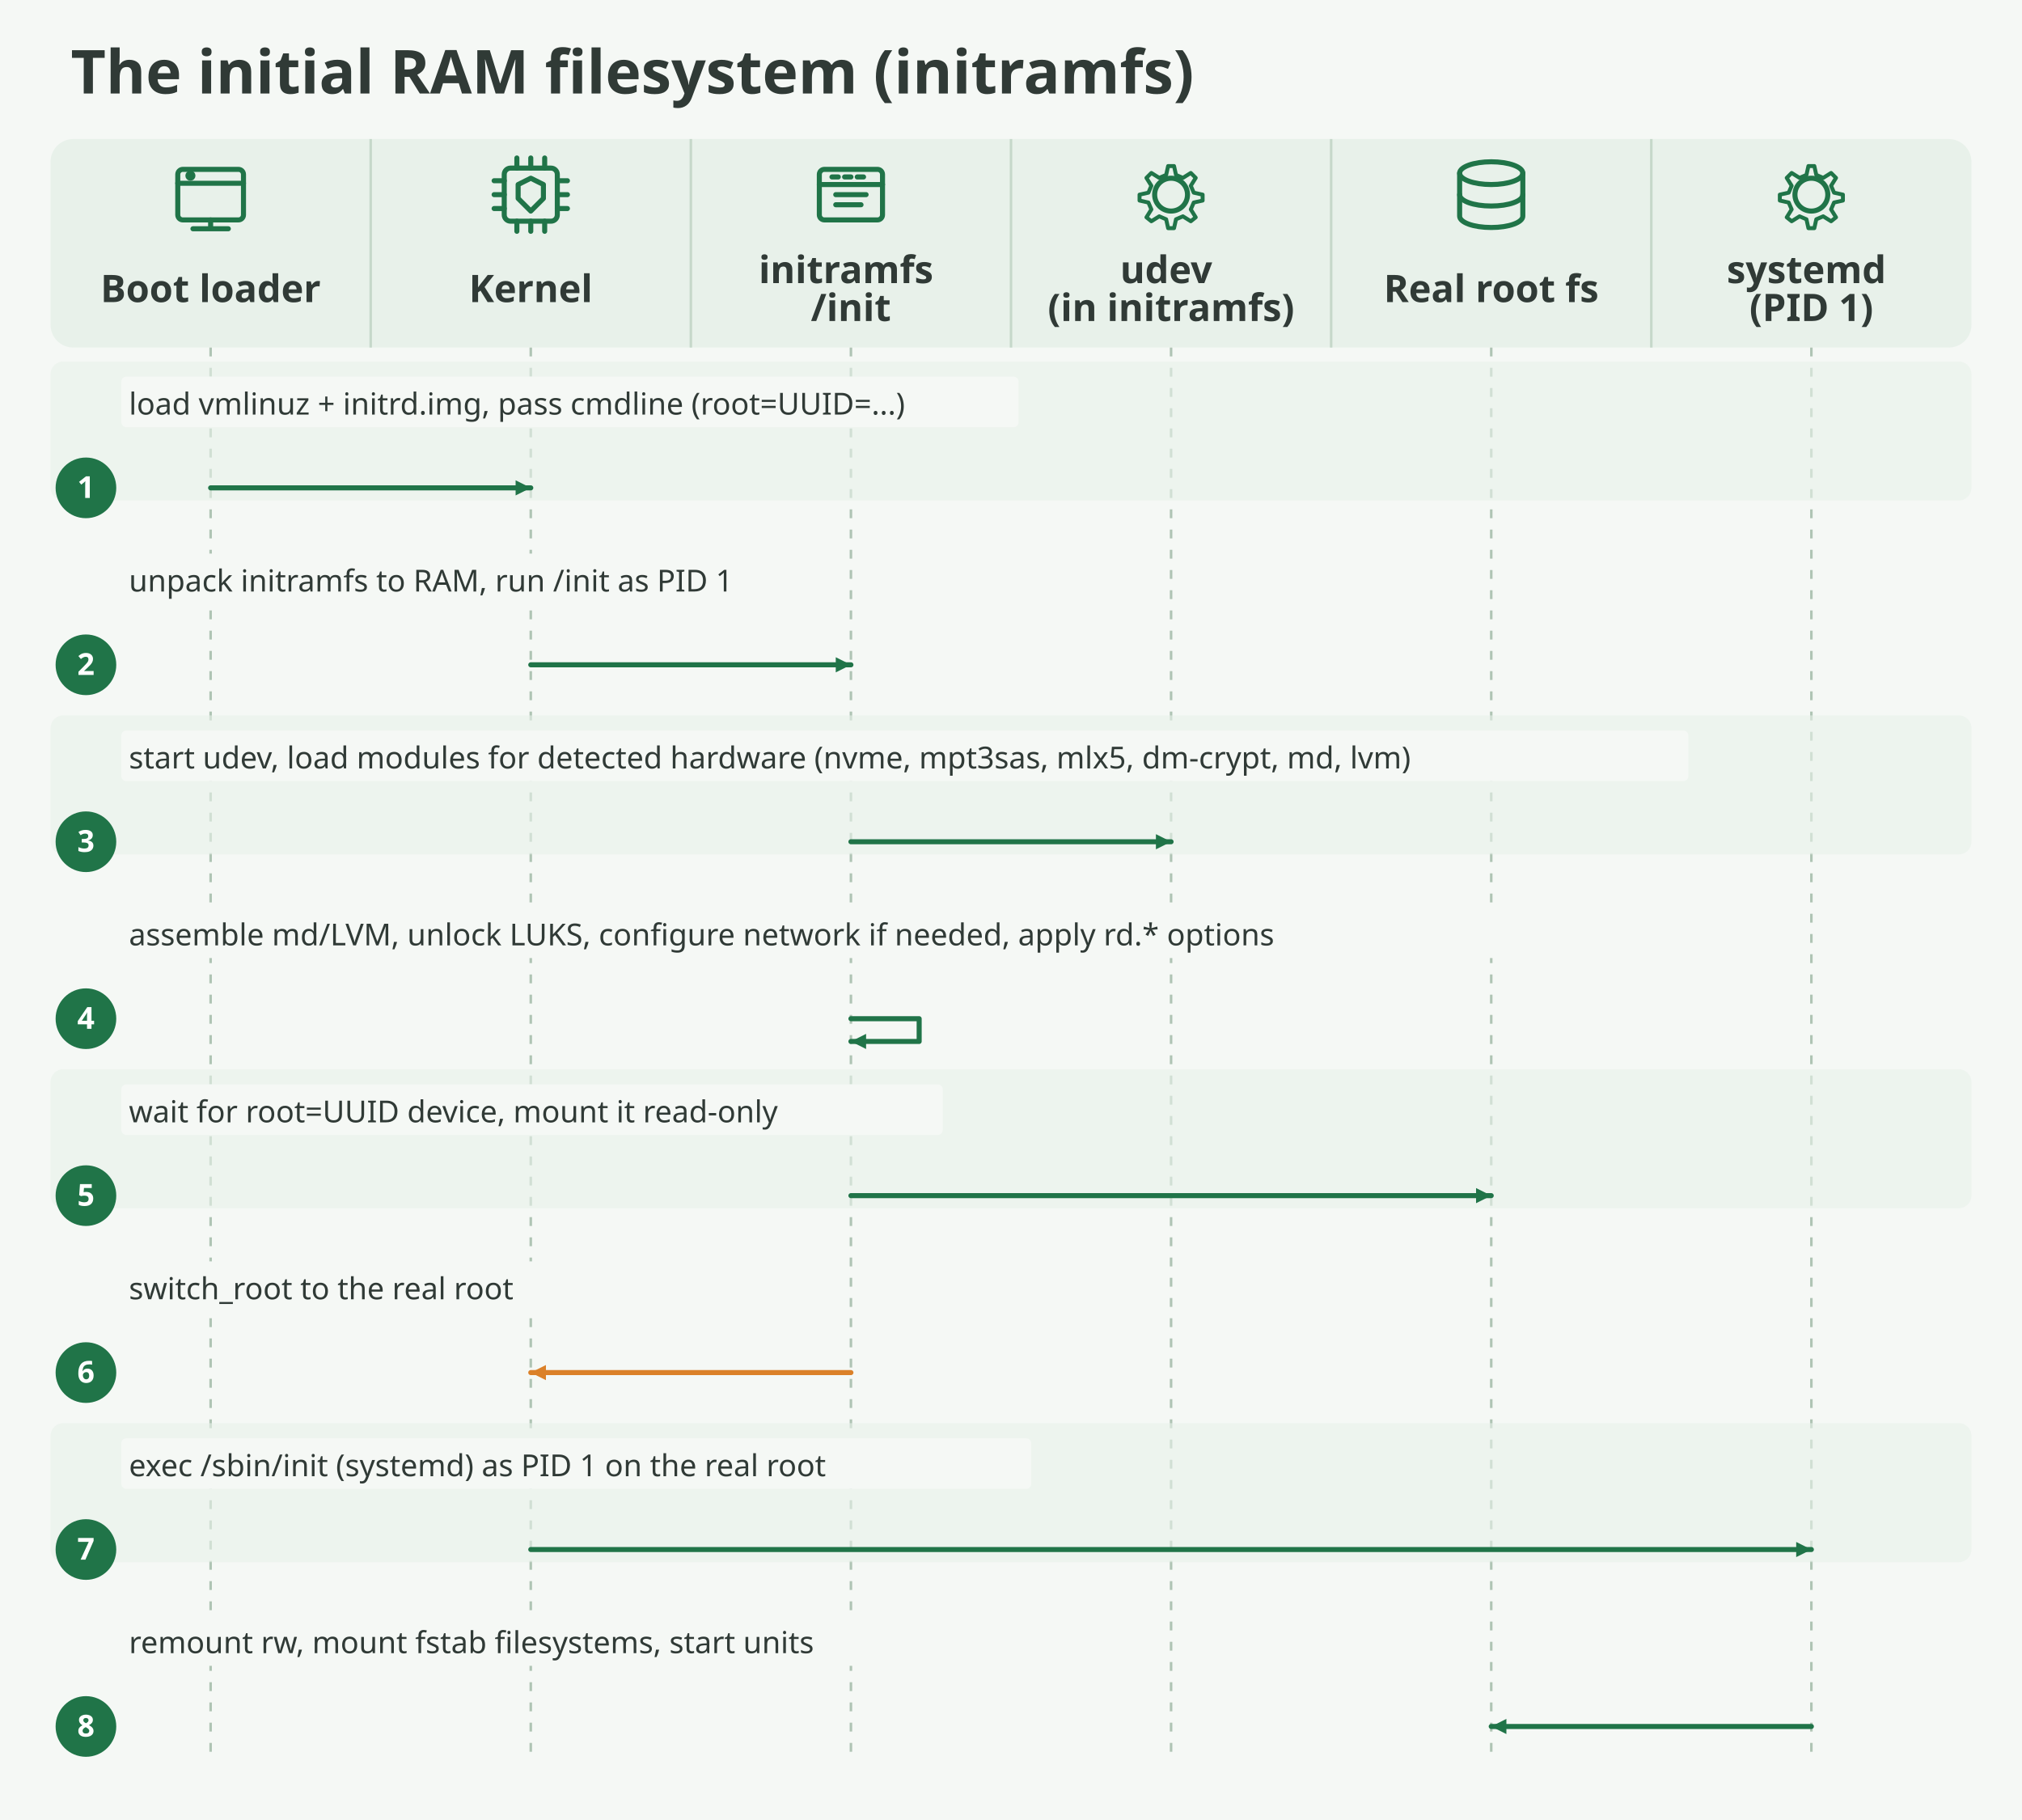
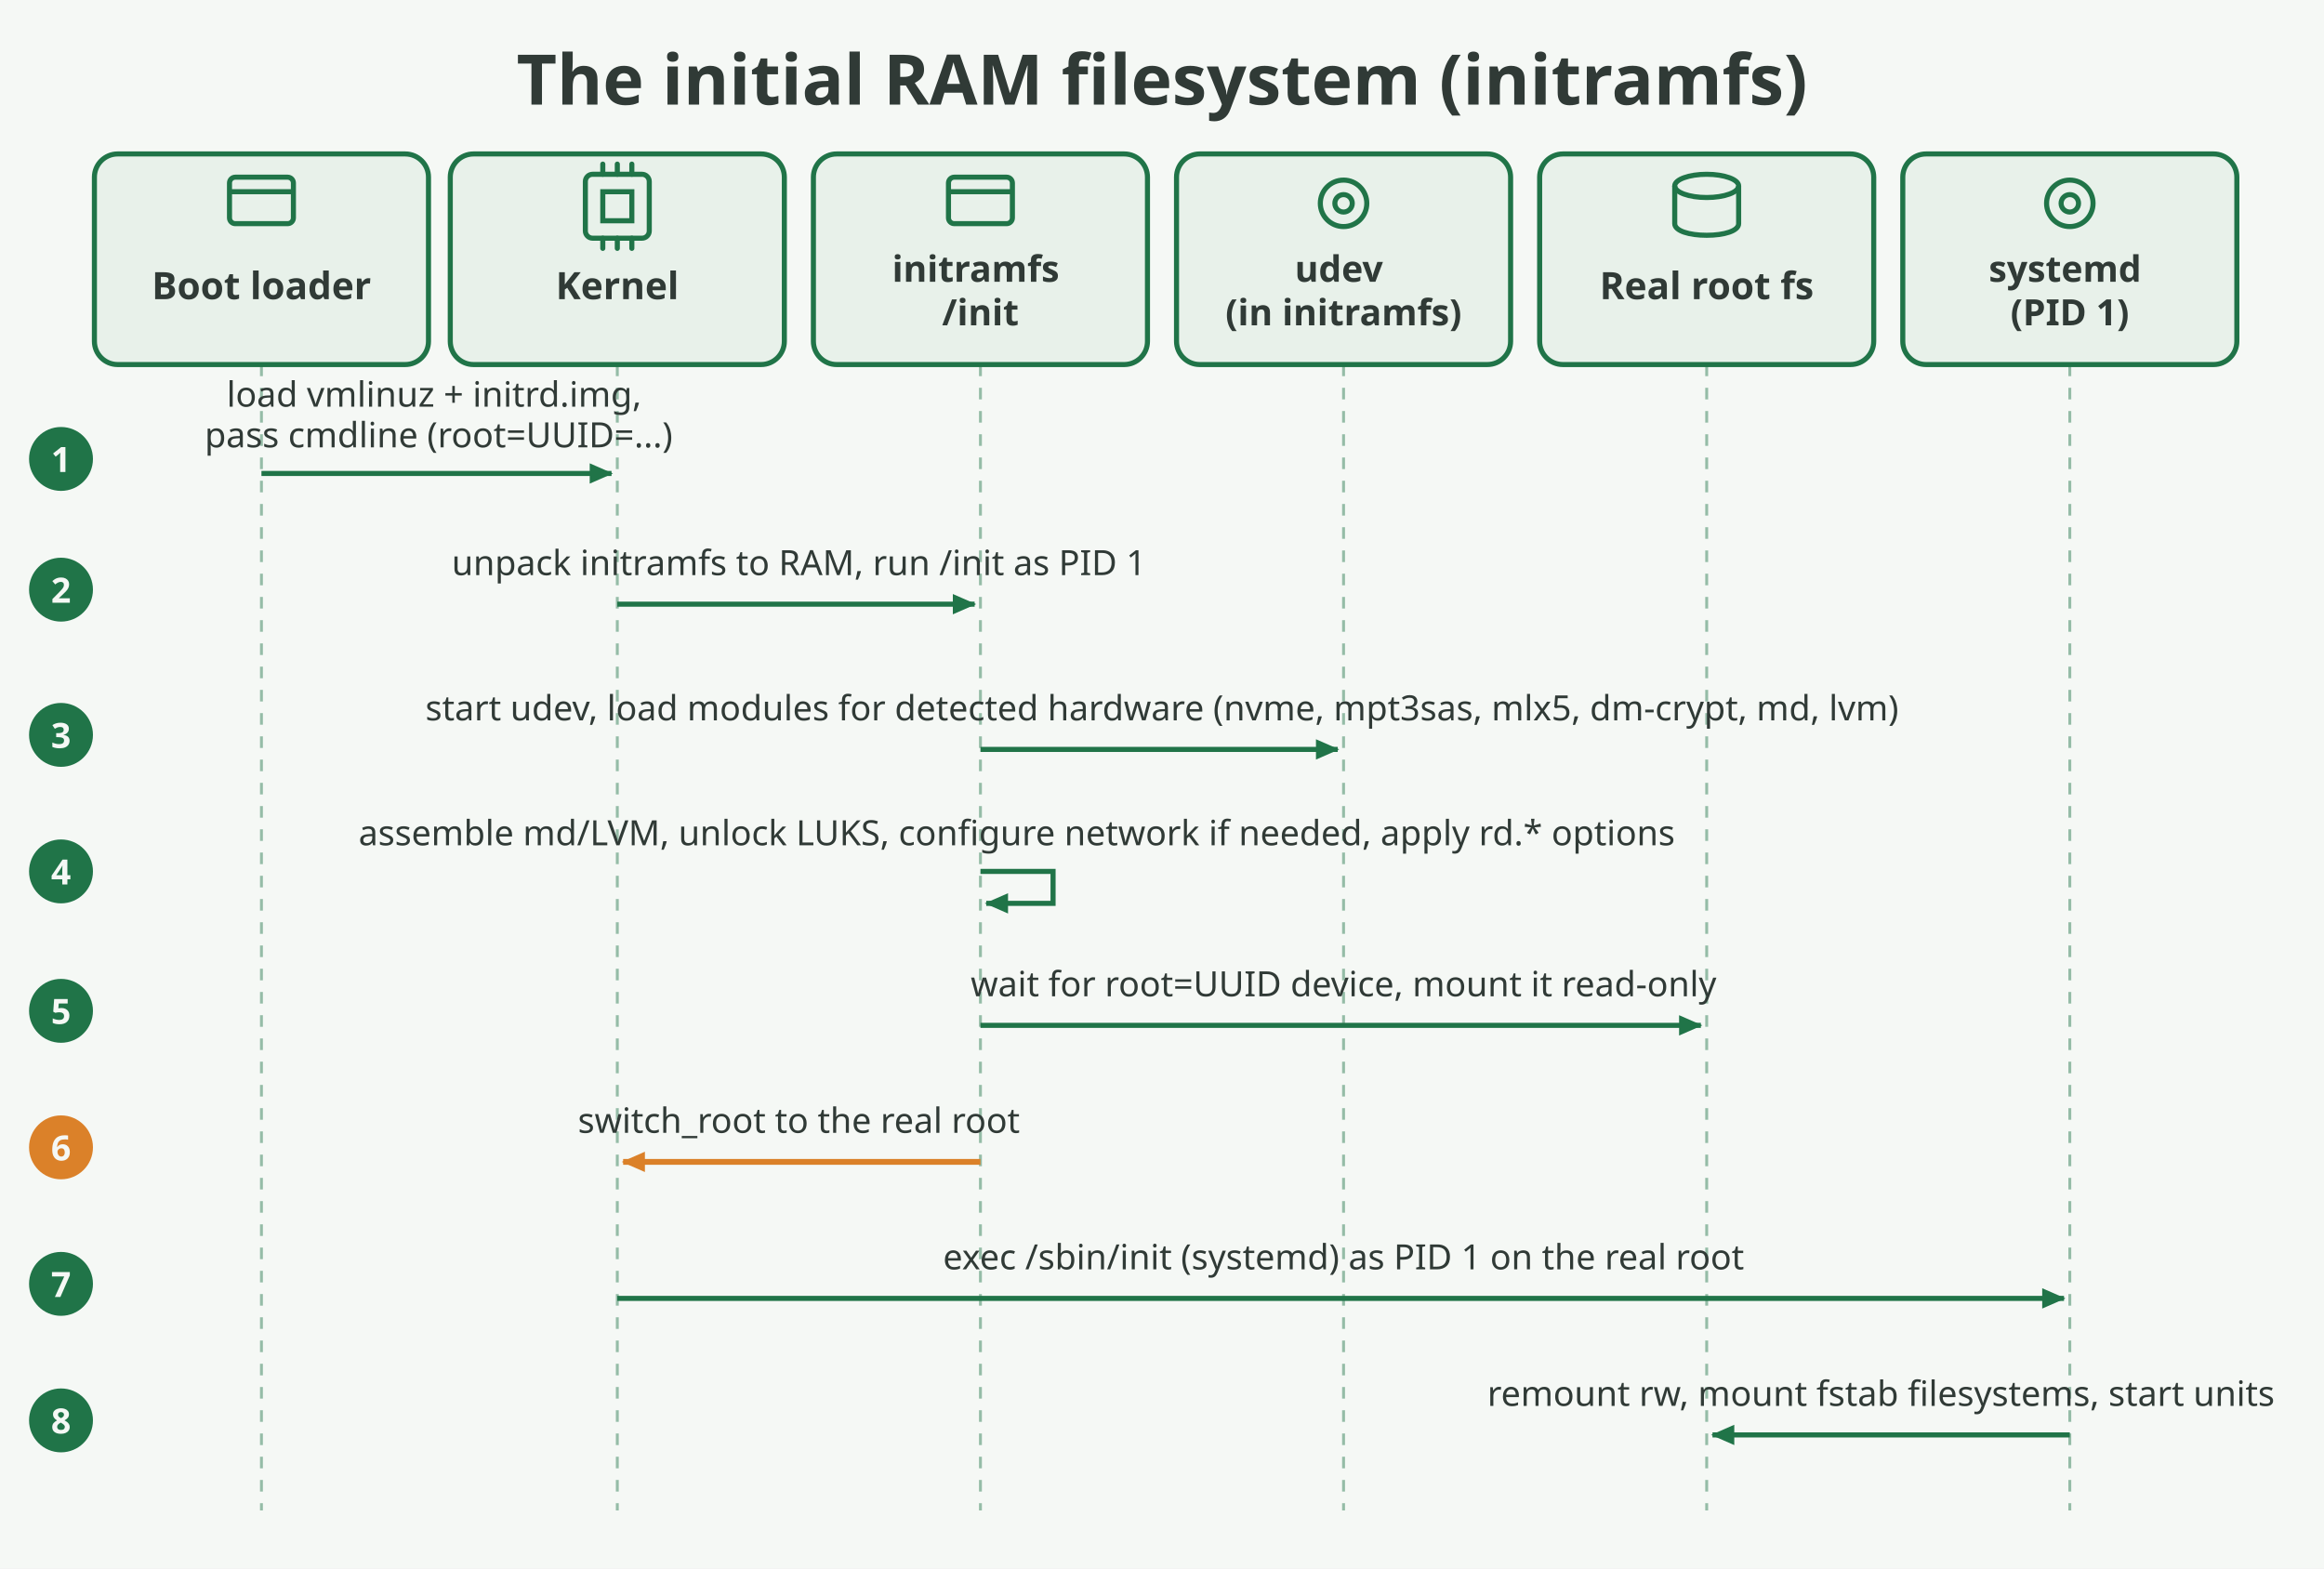
- <svg xmlns="http://www.w3.org/2000/svg" width="1600" height="1440" viewBox="0 0 1600 1440">
+ <svg xmlns="http://www.w3.org/2000/svg" width="1600" height="1080" viewBox="0 0 1600 1080">
  <defs>
-     <marker id="arrow-green" viewBox="0 0 14 14" refX="13" refY="7" markerWidth="14" markerHeight="14" markerUnits="userSpaceOnUse" orient="auto">
-       <path d="M1 1 L13 7 L1 13 Z" fill="#207448" />
+     <marker id="arrow" markerWidth="16" markerHeight="16" refX="15" refY="8" orient="auto" markerUnits="userSpaceOnUse">
+       <path d="M0,1 L16,8 L0,15 Z" fill="#207448" />
    </marker>
-     <marker id="arrow-orange" viewBox="0 0 14 14" refX="13" refY="7" markerWidth="14" markerHeight="14" markerUnits="userSpaceOnUse" orient="auto">
-       <path d="M1 1 L13 7 L1 13 Z" fill="#db8129" />
+     <marker id="orange-arrow" markerWidth="16" markerHeight="16" refX="15" refY="8" orient="auto" markerUnits="userSpaceOnUse">
+       <path d="M0,1 L16,8 L0,15 Z" fill="#db8129" />
    </marker>
  </defs>
-   <rect width="1600" height="1440" fill="#f5f8f5" />
-   <text x="56" y="74" fill="#303a36" font-family="sans-serif" font-size="48" font-weight="700">The initial RAM filesystem (initramfs)</text>
-   <rect x="40" y="110" width="1520" height="165" rx="18" fill="#e8f1ea" />
-   <path d="M293.33 110 V275 M546.67 110 V275 M800 110 V275 M1053.33 110 V275 M1306.67 110 V275" stroke="#c6d8ca" stroke-width="2" />
-   <g fill="none" stroke="#207448" stroke-width="4" stroke-linecap="round" stroke-linejoin="round">
-     <g transform="translate(166.67 154)">
-       <rect x="-26" y="-20" width="52" height="40" rx="4" />
-       <path d="M-26 -9 H26 M-14 27 H14 M0 20 V27" />
-       <circle cx="-16" cy="-15" r="2" fill="#207448" />
-     </g>
-     <g transform="translate(420 154)">
-       <rect x="-21" y="-21" width="42" height="42" rx="5" />
-       <path d="M-11 -29 V-21 M0 -29 V-21 M11 -29 V-21 M-11 21 V29 M0 21 V29 M11 21 V29 M-29 -11 H-21 M-29 0 H-21 M-29 11 H-21 M21 -11 H29 M21 0 H29 M21 11 H29" />
-       <path d="M-10 -8 L0 -13 L10 -8 V3 L0 13 L-10 3 Z" />
-     </g>
-     <g transform="translate(673.33 154)">
-       <rect x="-25" y="-20" width="50" height="40" rx="4" />
-       <path d="M-25 -8 H25 M-15 -14 H-10 M-5 -14 H0 M5 -14 H10" />
-       <path d="M-12 0 H12 M-12 8 H8" />
-     </g>
-     <g transform="translate(926.67 154)">
-       <circle r="13" />
-       <path d="M-3 -29 H3 L5 -20 L12 -17 L20 -22 L25 -17 L20 -9 L23 -2 L32 0 L32 6 L23 8 L20 15 L25 23 L20 27 L12 22 L5 25 L3 34 H-3 L-5 25 L-12 22 L-20 27 L-25 23 L-20 15 L-23 8 L-32 6 V0 L-23 -2 L-20 -9 L-25 -17 L-20 -22 L-12 -17 L-5 -20 Z" transform="scale(.78)" />
-     </g>
-     <g transform="translate(1180 154)">
-       <ellipse cx="0" cy="-17" rx="25" ry="9" />
-       <path d="M-25 -17 V17 C-25 22 -14 26 0 26 C14 26 25 22 25 17 V-17" />
-       <path d="M-25 0 C-25 5 -14 9 0 9 C14 9 25 5 25 0" />
-     </g>
-     <g transform="translate(1433.33 154)">
-       <circle r="13" />
-       <path d="M-3 -29 H3 L5 -20 L12 -17 L20 -22 L25 -17 L20 -9 L23 -2 L32 0 L32 6 L23 8 L20 15 L25 23 L20 27 L12 22 L5 25 L3 34 H-3 L-5 25 L-12 22 L-20 27 L-25 23 L-20 15 L-23 8 L-32 6 V0 L-23 -2 L-20 -9 L-25 -17 L-20 -22 L-12 -17 L-5 -20 Z" transform="scale(.78)" />
-     </g>
+   <rect width="1600" height="1080" fill="#f5f8f5" />
+   <text x="800" y="72" text-anchor="middle" fill="#303a36" font-family="sans-serif" font-size="48" font-weight="700">The initial RAM filesystem (initramfs)</text>
+   <rect x="65" y="106" width="230" height="145" rx="16" fill="#e8f1ea" stroke="#207448" stroke-width="3.5" />
+   <g fill="none" stroke="#207448" stroke-width="3.5">
+     <rect x="158" y="122" width="44" height="32" rx="4" />
+     <path d="M158 132h44" />
  </g>
-   <g fill="#303a36" font-family="sans-serif" font-size="30" font-weight="700" text-anchor="middle">
-     <text x="166.67" y="239">Boot loader</text>
-     <text x="420" y="239">Kernel</text>
-     <text x="673.33" y="224">
-       <tspan x="673.33">initramfs</tspan>
-       <tspan x="673.33" dy="30">/init</tspan>
-     </text>
-     <text x="926.67" y="224">
-       <tspan x="926.67">udev</tspan>
-       <tspan x="926.67" dy="30">(in initramfs)</tspan>
-     </text>
-     <text x="1180" y="239">Real root fs</text>
-     <text x="1433.33" y="224">
-       <tspan x="1433.33">systemd</tspan>
-       <tspan x="1433.33" dy="30">(PID 1)</tspan>
-     </text>
+   <text x="180" y="206" text-anchor="middle" fill="#303a36" font-family="sans-serif" font-size="26" font-weight="700">Boot loader</text>
+   <rect x="310" y="106" width="230" height="145" rx="16" fill="#e8f1ea" stroke="#207448" stroke-width="3.5" />
+   <g fill="none" stroke="#207448" stroke-width="3.5" stroke-linecap="round">
+     <rect x="403" y="120" width="44" height="44" rx="5" />
+     <rect x="415" y="132" width="20" height="20" />
+     <path d="M415 120v-7 M425 120v-7 M435 120v-7 M415 164v7 M425 164v7 M435 164v7" />
  </g>
-   <g stroke="#afc4b4" stroke-width="2" stroke-dasharray="7 9">
-     <path d="M166.67 275 V1395 M420 275 V1395 M673.33 275 V1395 M926.67 275 V1395 M1180 275 V1395 M1433.33 275 V1395" />
+   <text x="425" y="206" text-anchor="middle" fill="#303a36" font-family="sans-serif" font-size="26" font-weight="700">Kernel</text>
+   <rect x="560" y="106" width="230" height="145" rx="16" fill="#e8f1ea" stroke="#207448" stroke-width="3.5" />
+   <g fill="none" stroke="#207448" stroke-width="3.5">
+     <rect x="653" y="122" width="44" height="32" rx="4" />
+     <path d="M653 132h44" />
  </g>
-   <g fill="#e8f1ea" opacity=".6">
-     <rect x="40" y="286" width="1520" height="110" rx="10" />
-     <rect x="40" y="566" width="1520" height="110" rx="10" />
-     <rect x="40" y="846" width="1520" height="110" rx="10" />
-     <rect x="40" y="1126" width="1520" height="110" rx="10" />
+   <text x="675" y="194" text-anchor="middle" fill="#303a36" font-family="sans-serif" font-size="25" font-weight="700">
+     <tspan x="675" dy="0">initramfs</tspan>
+     <tspan x="675" dy="30">/init</tspan>
+   </text>
+   <rect x="810" y="106" width="230" height="145" rx="16" fill="#e8f1ea" stroke="#207448" stroke-width="3.5" />
+   <g fill="none" stroke="#207448" stroke-width="3.5">
+     <circle cx="925" cy="140" r="16" />
+     <circle cx="925" cy="140" r="6" />
  </g>
-   <g fill="#f5f8f5">
-     <rect x="96" y="298" width="710" height="40" rx="4" />
-     <rect x="96" y="438" width="570" height="40" rx="4" />
-     <rect x="96" y="578" width="1240" height="40" rx="4" />
-     <rect x="96" y="718" width="1100" height="40" rx="4" />
-     <rect x="96" y="858" width="650" height="40" rx="4" />
-     <rect x="96" y="998" width="430" height="40" rx="4" />
-     <rect x="96" y="1138" width="720" height="40" rx="4" />
-     <rect x="96" y="1278" width="650" height="40" rx="4" />
+   <text x="925" y="194" text-anchor="middle" fill="#303a36" font-family="sans-serif" font-size="25" font-weight="700">
+     <tspan x="925" dy="0">udev</tspan>
+     <tspan x="925" dy="30">(in initramfs)</tspan>
+   </text>
+   <rect x="1060" y="106" width="230" height="145" rx="16" fill="#e8f1ea" stroke="#207448" stroke-width="3.5" />
+   <g fill="none" stroke="#207448" stroke-width="3.5">
+     <ellipse cx="1175" cy="128" rx="22" ry="8" />
+     <path d="M1153 128v26c0 5 10 8 22 8s22-3 22-8v-26" />
  </g>
-   <g font-family="sans-serif" font-size="24" fill="#303a36">
-     <text x="102" y="328">load vmlinuz + initrd.img, pass cmdline (root=UUID=...)</text>
-     <text x="102" y="468">unpack initramfs to RAM, run /init as PID 1</text>
-     <text x="102" y="608">start udev, load modules for detected hardware (nvme, mpt3sas, mlx5, dm-crypt, md, lvm)</text>
-     <text x="102" y="748">assemble md/LVM, unlock LUKS, configure network if needed, apply rd.* options</text>
-     <text x="102" y="888">wait for root=UUID device, mount it read-only</text>
-     <text x="102" y="1028">switch_root to the real root</text>
-     <text x="102" y="1168">exec /sbin/init (systemd) as PID 1 on the real root</text>
-     <text x="102" y="1308">remount rw, mount fstab filesystems, start units</text>
+   <text x="1175" y="206" text-anchor="middle" fill="#303a36" font-family="sans-serif" font-size="26" font-weight="700">Real root fs</text>
+   <rect x="1310" y="106" width="230" height="145" rx="16" fill="#e8f1ea" stroke="#207448" stroke-width="3.5" />
+   <g fill="none" stroke="#207448" stroke-width="3.5">
+     <circle cx="1425" cy="140" r="16" />
+     <circle cx="1425" cy="140" r="6" />
  </g>
-   <g font-family="sans-serif" font-size="24" font-weight="700" text-anchor="middle">
-     <g fill="#207448">
-       <circle cx="68" cy="386" r="24" />
-       <circle cx="68" cy="526" r="24" />
-       <circle cx="68" cy="666" r="24" />
-       <circle cx="68" cy="806" r="24" />
-       <circle cx="68" cy="946" r="24" />
-       <circle cx="68" cy="1086" r="24" />
-       <circle cx="68" cy="1226" r="24" />
-       <circle cx="68" cy="1366" r="24" />
-     </g>
-     <g fill="#ffffff">
-       <text x="68" y="394">1</text>
-       <text x="68" y="534">2</text>
-       <text x="68" y="674">3</text>
-       <text x="68" y="814">4</text>
-       <text x="68" y="954">5</text>
-       <text x="68" y="1094">6</text>
-       <text x="68" y="1234">7</text>
-       <text x="68" y="1374">8</text>
-     </g>
+   <text x="1425" y="194" text-anchor="middle" fill="#303a36" font-family="sans-serif" font-size="25" font-weight="700">
+     <tspan x="1425" dy="0">systemd</tspan>
+     <tspan x="1425" dy="30">(PID 1)</tspan>
+   </text>
+   <g stroke="#207448" stroke-width="2" stroke-dasharray="8 8" opacity="0.45">
+     <line x1="180" y1="251" x2="180" y2="1040" />
+     <line x1="425" y1="251" x2="425" y2="1040" />
+     <line x1="675" y1="251" x2="675" y2="1040" />
+     <line x1="925" y1="251" x2="925" y2="1040" />
+     <line x1="1175" y1="251" x2="1175" y2="1040" />
+     <line x1="1425" y1="251" x2="1425" y2="1040" />
  </g>
-   <g fill="none" stroke-width="4" stroke-linecap="round" stroke-linejoin="round">
-     <path d="M166.67 386 H420" stroke="#207448" marker-end="url(#arrow-green)" />
-     <path d="M420 526 H673.33" stroke="#207448" marker-end="url(#arrow-green)" />
-     <path d="M673.33 666 H926.67" stroke="#207448" marker-end="url(#arrow-green)" />
-     <path d="M673.33 806 H727.33 V824 H673.33" stroke="#207448" marker-end="url(#arrow-green)" />
-     <path d="M673.33 946 H1180" stroke="#207448" marker-end="url(#arrow-green)" />
-     <path d="M673.33 1086 H420" stroke="#db8129" marker-end="url(#arrow-orange)" />
-     <path d="M420 1226 H1433.33" stroke="#207448" marker-end="url(#arrow-green)" />
-     <path d="M1433.33 1366 H1180" stroke="#207448" marker-end="url(#arrow-green)" />
-   </g>
+   <circle cx="42" cy="316" r="22" fill="#207448" />
+   <text x="42" y="325" text-anchor="middle" fill="#f5f8f5" font-family="sans-serif" font-size="24" font-weight="700">1</text>
+   <path d="M180 326 H421" fill="none" stroke="#207448" stroke-width="3.5" marker-end="url(#arrow)" />
+   <text x="302" y="280" text-anchor="middle" fill="#303a36" font-family="sans-serif" font-size="24">
+     <tspan x="302" dy="0">load vmlinuz + initrd.img,</tspan>
+     <tspan x="302" dy="28">pass cmdline (root=UUID=...)</tspan>
+   </text>
+   <circle cx="42" cy="406" r="22" fill="#207448" />
+   <text x="42" y="415" text-anchor="middle" fill="#f5f8f5" font-family="sans-serif" font-size="24" font-weight="700">2</text>
+   <path d="M425 416 H671" fill="none" stroke="#207448" stroke-width="3.5" marker-end="url(#arrow)" />
+   <text x="550" y="396" text-anchor="middle" fill="#303a36" font-family="sans-serif" font-size="24">unpack initramfs to RAM, run /init as PID 1</text>
+   <circle cx="42" cy="506" r="22" fill="#207448" />
+   <text x="42" y="515" text-anchor="middle" fill="#f5f8f5" font-family="sans-serif" font-size="24" font-weight="700">3</text>
+   <path d="M675 516 H921" fill="none" stroke="#207448" stroke-width="3.5" marker-end="url(#arrow)" />
+   <text x="800" y="496" text-anchor="middle" fill="#303a36" font-family="sans-serif" font-size="24">start udev, load modules for detected hardware (nvme, mpt3sas, mlx5, dm-crypt, md, lvm)</text>
+   <circle cx="42" cy="600" r="22" fill="#207448" />
+   <text x="42" y="609" text-anchor="middle" fill="#f5f8f5" font-family="sans-serif" font-size="24" font-weight="700">4</text>
+   <path d="M675 600 H725 V622 H679" fill="none" stroke="#207448" stroke-width="3.5" marker-end="url(#arrow)" />
+   <text x="700" y="582" text-anchor="middle" fill="#303a36" font-family="sans-serif" font-size="24">assemble md/LVM, unlock LUKS, configure network if needed, apply rd.* options</text>
+   <circle cx="42" cy="696" r="22" fill="#207448" />
+   <text x="42" y="705" text-anchor="middle" fill="#f5f8f5" font-family="sans-serif" font-size="24" font-weight="700">5</text>
+   <path d="M675 706 H1171" fill="none" stroke="#207448" stroke-width="3.5" marker-end="url(#arrow)" />
+   <text x="925" y="686" text-anchor="middle" fill="#303a36" font-family="sans-serif" font-size="24">wait for root=UUID device, mount it read-only</text>
+   <circle cx="42" cy="790" r="22" fill="#db8129" />
+   <text x="42" y="799" text-anchor="middle" fill="#f5f8f5" font-family="sans-serif" font-size="24" font-weight="700">6</text>
+   <path d="M675 800 H429" fill="none" stroke="#db8129" stroke-width="4" marker-end="url(#orange-arrow)" />
+   <text x="550" y="780" text-anchor="middle" fill="#303a36" font-family="sans-serif" font-size="24">switch_root to the real root</text>
+   <circle cx="42" cy="884" r="22" fill="#207448" />
+   <text x="42" y="893" text-anchor="middle" fill="#f5f8f5" font-family="sans-serif" font-size="24" font-weight="700">7</text>
+   <path d="M425 894 H1421" fill="none" stroke="#207448" stroke-width="3.5" marker-end="url(#arrow)" />
+   <text x="925" y="874" text-anchor="middle" fill="#303a36" font-family="sans-serif" font-size="24">exec /sbin/init (systemd) as PID 1 on the real root</text>
+   <circle cx="42" cy="978" r="22" fill="#207448" />
+   <text x="42" y="987" text-anchor="middle" fill="#f5f8f5" font-family="sans-serif" font-size="24" font-weight="700">8</text>
+   <path d="M1425 988 H1179" fill="none" stroke="#207448" stroke-width="3.5" marker-end="url(#arrow)" />
+   <text x="1295" y="968" text-anchor="middle" fill="#303a36" font-family="sans-serif" font-size="24">remount rw, mount fstab filesystems, start units</text>
</svg>
